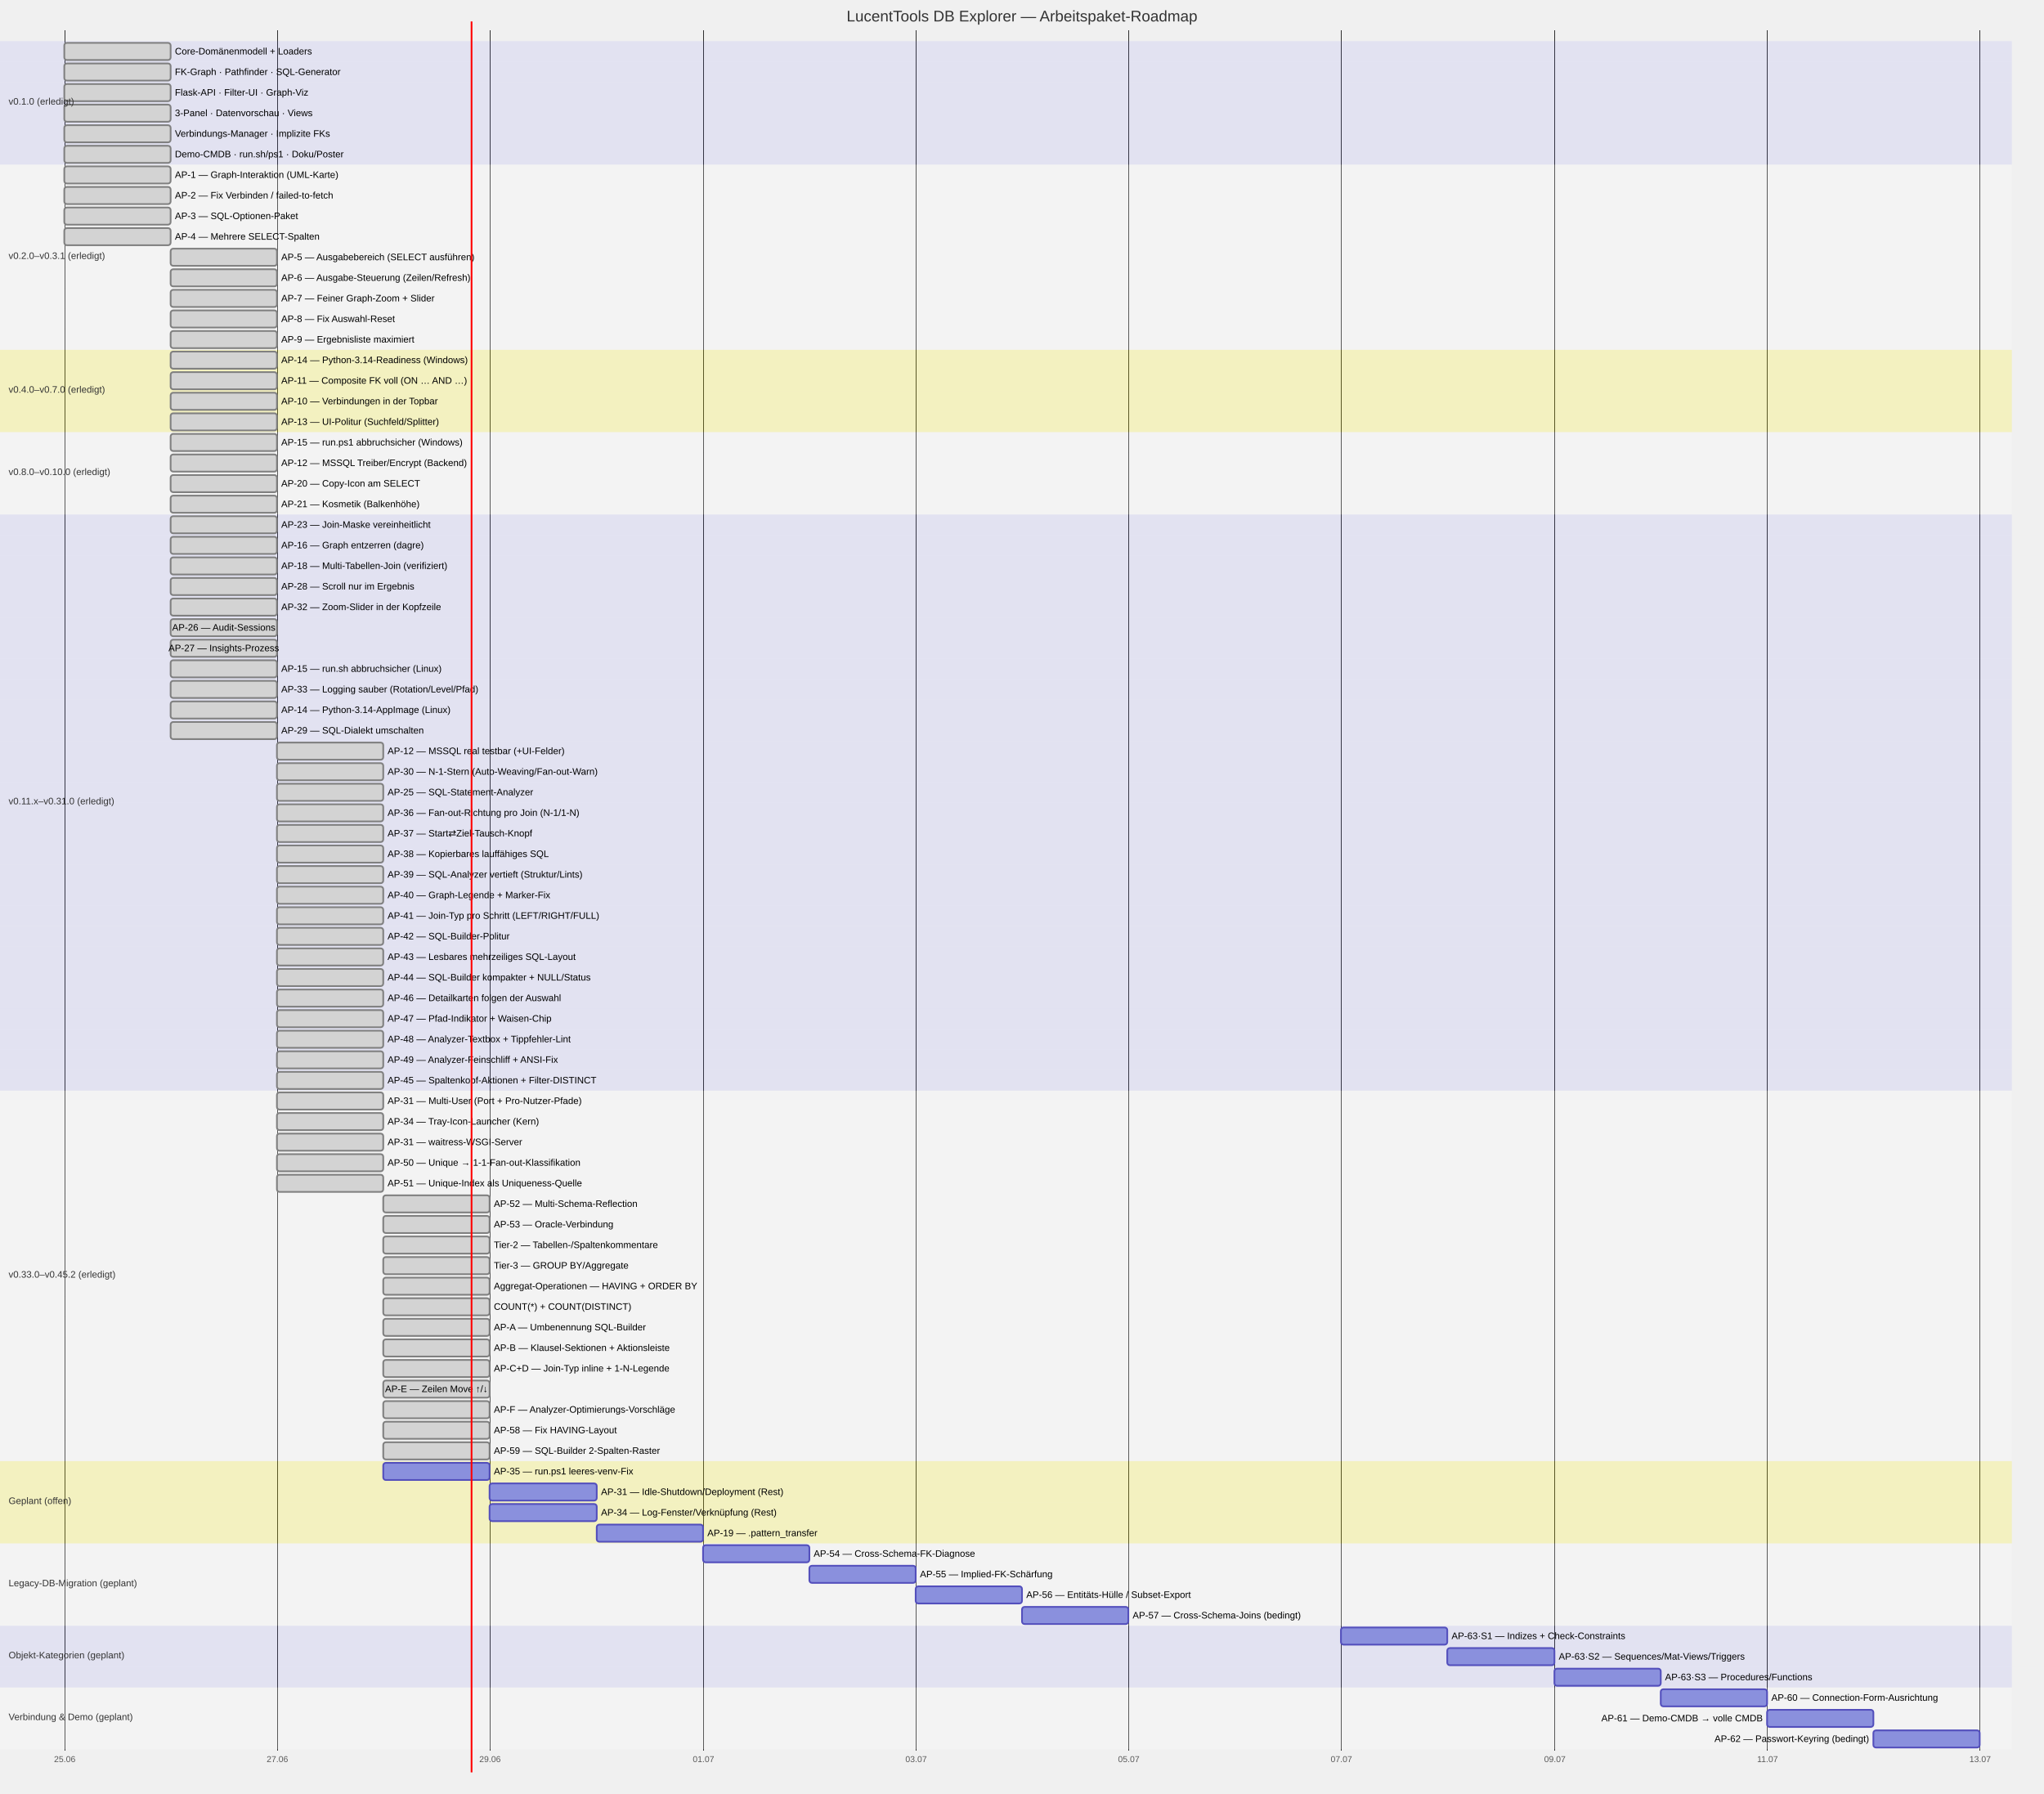
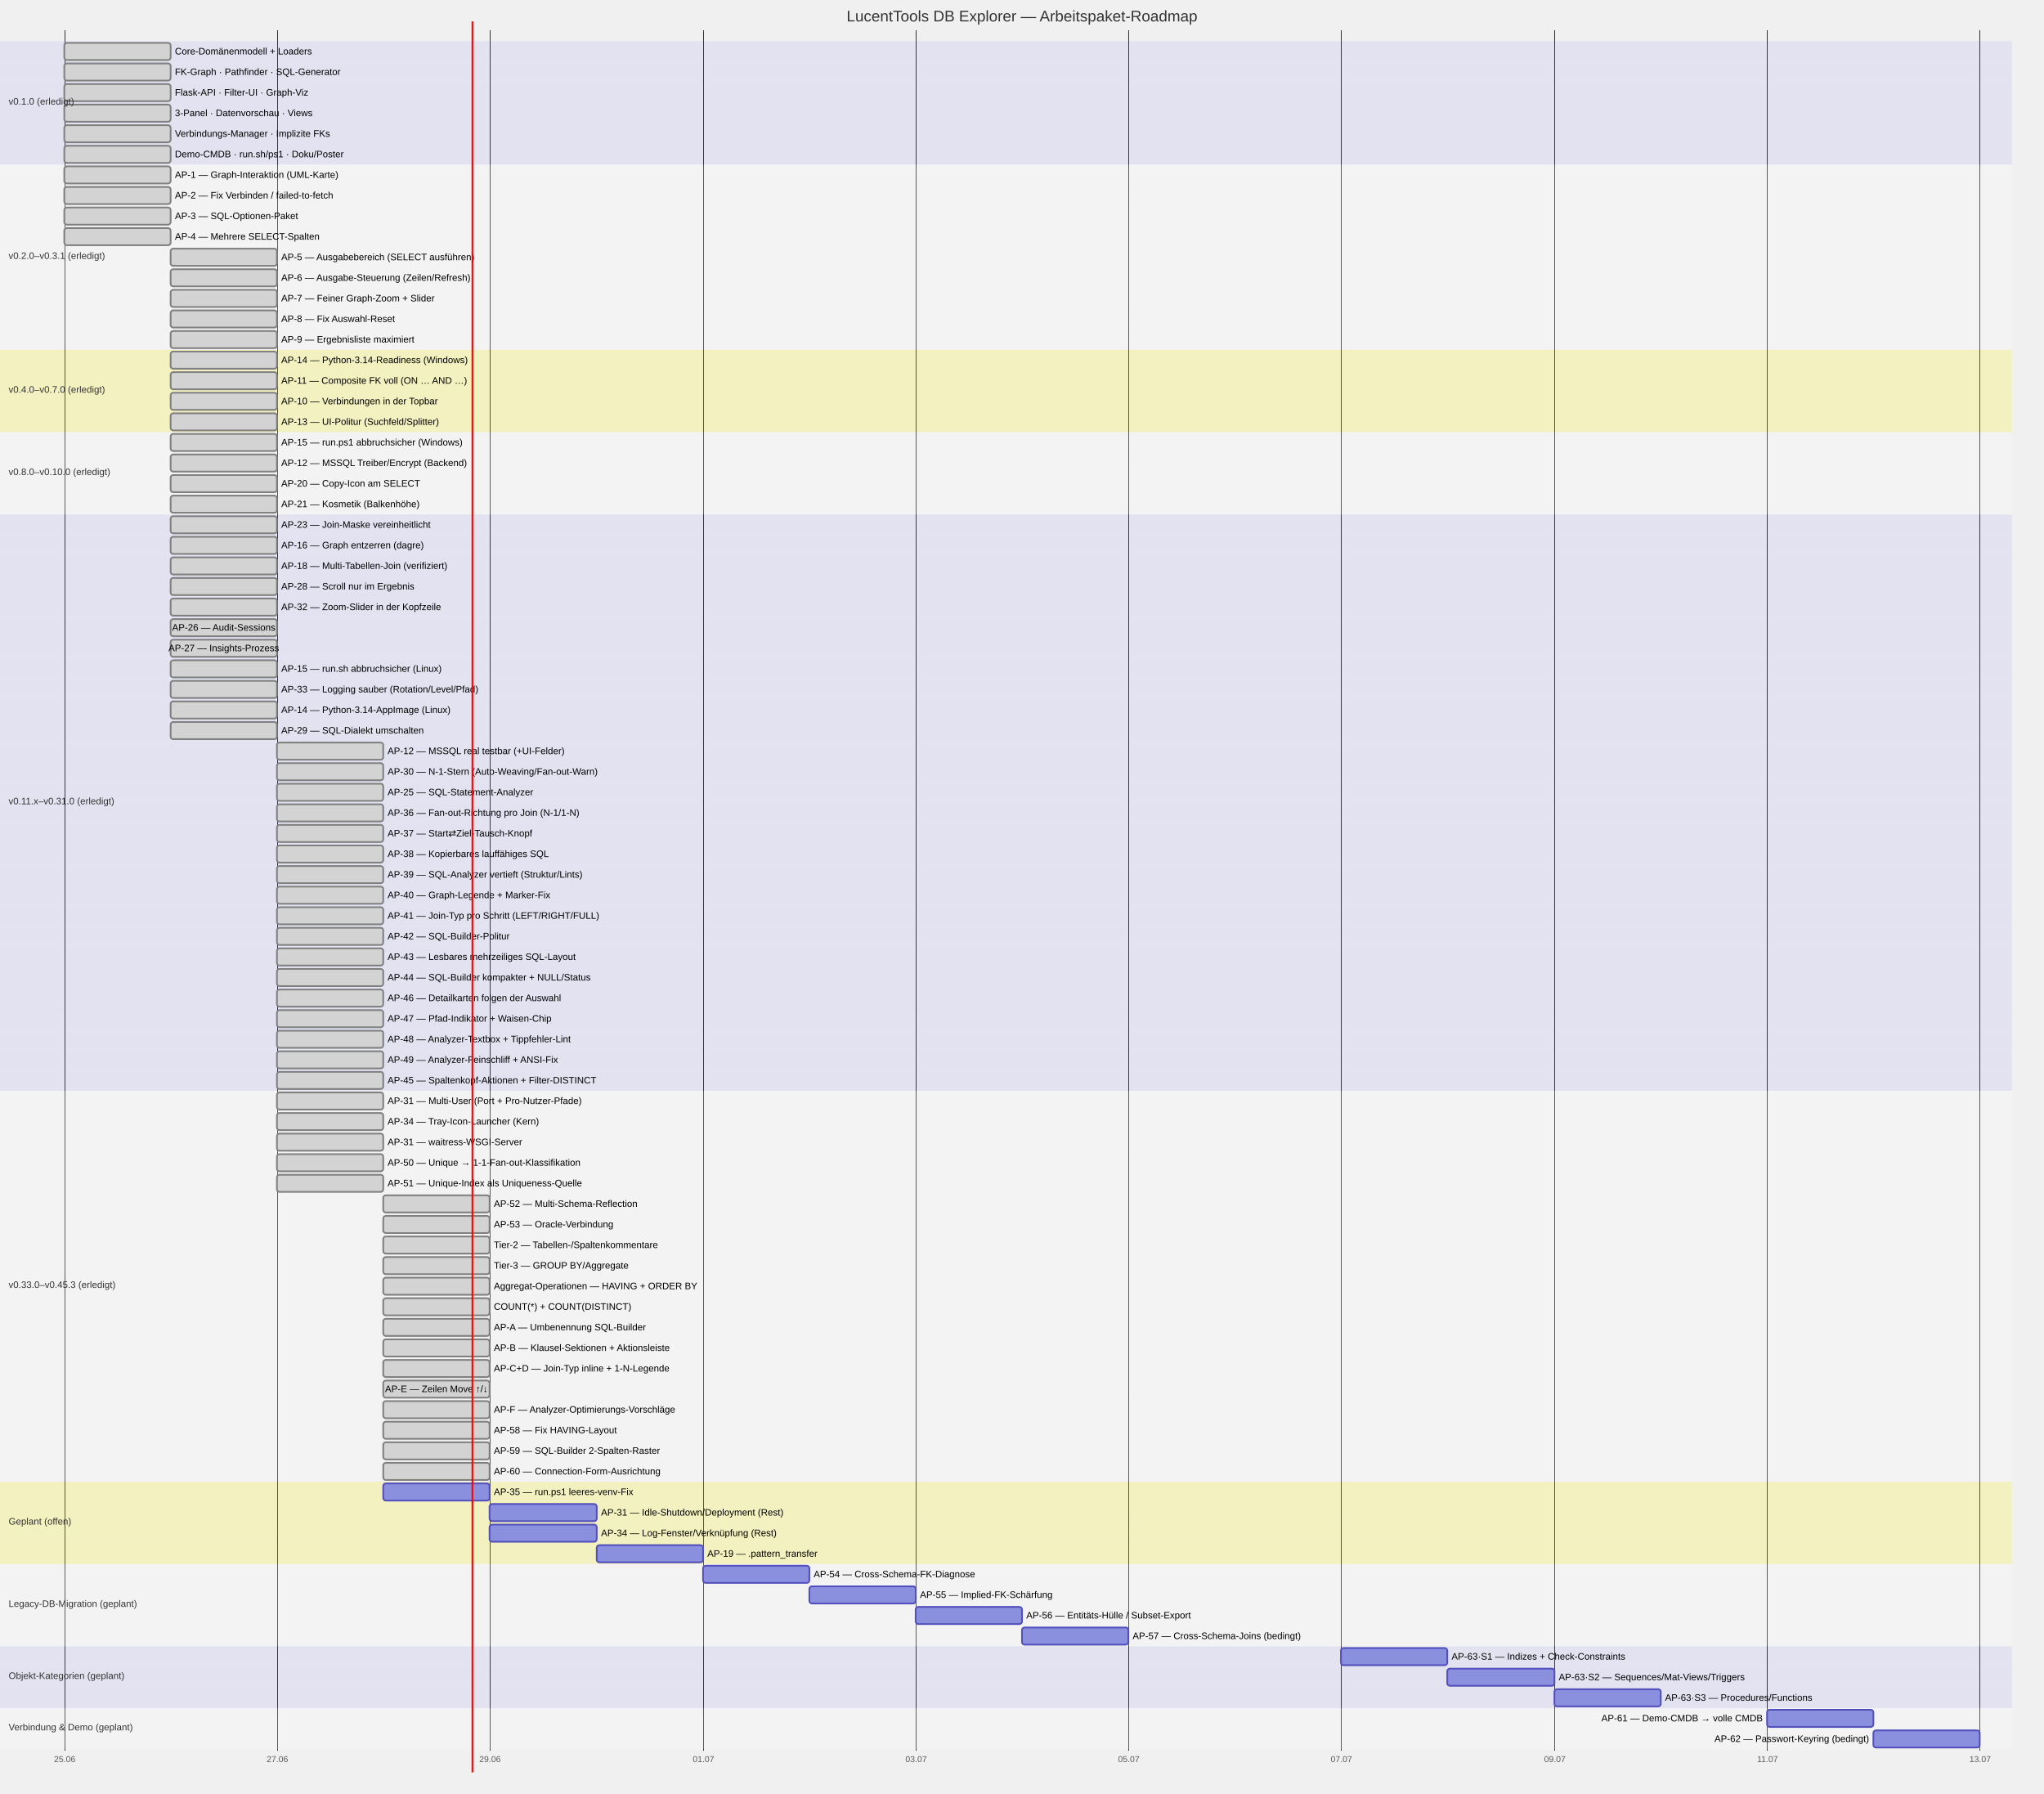
<svg xmlns="http://www.w3.org/2000/svg" id="my-svg" width="2384" viewBox="0 0 2384 2092" style="max-width: 2384px; background-color: transparent;" role="graphics-document document" aria-roledescription="gantt">
  <style>#my-svg{font-family:"trebuchet ms",verdana,arial,sans-serif;font-size:16px;fill:#333;}@keyframes edge-animation-frame{from{stroke-dashoffset:0;}}@keyframes dash{to{stroke-dashoffset:0;}}#my-svg .edge-animation-slow{stroke-dasharray:9,5!important;stroke-dashoffset:900;animation:dash 50s linear infinite;stroke-linecap:round;}#my-svg .edge-animation-fast{stroke-dasharray:9,5!important;stroke-dashoffset:900;animation:dash 20s linear infinite;stroke-linecap:round;}#my-svg .error-icon{fill:#552222;}#my-svg .error-text{fill:#552222;stroke:#552222;}#my-svg .edge-thickness-normal{stroke-width:1px;}#my-svg .edge-thickness-thick{stroke-width:3.5px;}#my-svg .edge-pattern-solid{stroke-dasharray:0;}#my-svg .edge-thickness-invisible{stroke-width:0;fill:none;}#my-svg .edge-pattern-dashed{stroke-dasharray:3;}#my-svg .edge-pattern-dotted{stroke-dasharray:2;}#my-svg .marker{fill:#333333;stroke:#333333;}#my-svg .marker.cross{stroke:#333333;}#my-svg svg{font-family:"trebuchet ms",verdana,arial,sans-serif;font-size:16px;}#my-svg p{margin:0;}#my-svg .mermaid-main-font{font-family:"trebuchet ms",verdana,arial,sans-serif;}#my-svg .exclude-range{fill:#eeeeee;}#my-svg .section{stroke:none;opacity:0.2;}#my-svg .section0{fill:rgba(102, 102, 255, 0.49);}#my-svg .section2{fill:#fff400;}#my-svg .section1,#my-svg .section3{fill:white;opacity:0.2;}#my-svg .sectionTitle0{fill:#333;}#my-svg .sectionTitle1{fill:#333;}#my-svg .sectionTitle2{fill:#333;}#my-svg .sectionTitle3{fill:#333;}#my-svg .sectionTitle{text-anchor:start;font-family:"trebuchet ms",verdana,arial,sans-serif;}#my-svg .grid .tick{stroke:lightgrey;opacity:0.8;shape-rendering:crispEdges;}#my-svg .grid .tick text{font-family:"trebuchet ms",verdana,arial,sans-serif;fill:#333;}#my-svg .grid path{stroke-width:0;}#my-svg .today{fill:none;stroke:red;stroke-width:2px;}#my-svg .task{stroke-width:2;}#my-svg .taskText{text-anchor:middle;font-family:"trebuchet ms",verdana,arial,sans-serif;}#my-svg .taskTextOutsideRight{fill:black;text-anchor:start;font-family:"trebuchet ms",verdana,arial,sans-serif;}#my-svg .taskTextOutsideLeft{fill:black;text-anchor:end;}#my-svg .task.clickable{cursor:pointer;}#my-svg .taskText.clickable{cursor:pointer;fill:#003163!important;font-weight:bold;}#my-svg .taskTextOutsideLeft.clickable{cursor:pointer;fill:#003163!important;font-weight:bold;}#my-svg .taskTextOutsideRight.clickable{cursor:pointer;fill:#003163!important;font-weight:bold;}#my-svg .taskText0,#my-svg .taskText1,#my-svg .taskText2,#my-svg .taskText3{fill:white;}#my-svg .task0,#my-svg .task1,#my-svg .task2,#my-svg .task3{fill:#8a90dd;stroke:#534fbc;}#my-svg .taskTextOutside0,#my-svg .taskTextOutside2{fill:black;}#my-svg .taskTextOutside1,#my-svg .taskTextOutside3{fill:black;}#my-svg .active0,#my-svg .active1,#my-svg .active2,#my-svg .active3{fill:#bfc7ff;stroke:#534fbc;}#my-svg .activeText0,#my-svg .activeText1,#my-svg .activeText2,#my-svg .activeText3{fill:black!important;}#my-svg .done0,#my-svg .done1,#my-svg .done2,#my-svg .done3{stroke:grey;fill:lightgrey;stroke-width:2;}#my-svg .doneText0,#my-svg .doneText1,#my-svg .doneText2,#my-svg .doneText3{fill:black!important;}#my-svg .doneText0.taskTextOutsideLeft,#my-svg .doneText0.taskTextOutsideRight,#my-svg .doneText1.taskTextOutsideLeft,#my-svg .doneText1.taskTextOutsideRight,#my-svg .doneText2.taskTextOutsideLeft,#my-svg .doneText2.taskTextOutsideRight,#my-svg .doneText3.taskTextOutsideLeft,#my-svg .doneText3.taskTextOutsideRight{fill:black!important;}#my-svg .crit0,#my-svg .crit1,#my-svg .crit2,#my-svg .crit3{stroke:#ff8888;fill:red;stroke-width:2;}#my-svg .activeCrit0,#my-svg .activeCrit1,#my-svg .activeCrit2,#my-svg .activeCrit3{stroke:#ff8888;fill:#bfc7ff;stroke-width:2;}#my-svg .doneCrit0,#my-svg .doneCrit1,#my-svg .doneCrit2,#my-svg .doneCrit3{stroke:#ff8888;fill:lightgrey;stroke-width:2;cursor:pointer;shape-rendering:crispEdges;}#my-svg .milestone{transform:rotate(45deg) scale(0.8,0.8);}#my-svg .milestoneText{font-style:italic;}#my-svg .doneCritText0,#my-svg .doneCritText1,#my-svg .doneCritText2,#my-svg .doneCritText3{fill:black!important;}#my-svg .doneCritText0.taskTextOutsideLeft,#my-svg .doneCritText0.taskTextOutsideRight,#my-svg .doneCritText1.taskTextOutsideLeft,#my-svg .doneCritText1.taskTextOutsideRight,#my-svg .doneCritText2.taskTextOutsideLeft,#my-svg .doneCritText2.taskTextOutsideRight,#my-svg .doneCritText3.taskTextOutsideLeft,#my-svg .doneCritText3.taskTextOutsideRight{fill:black!important;}#my-svg .vert{stroke:navy;}#my-svg .vertText{font-size:15px;text-anchor:middle;fill:navy!important;}#my-svg .activeCritText0,#my-svg .activeCritText1,#my-svg .activeCritText2,#my-svg .activeCritText3{fill:black!important;}#my-svg .titleText{text-anchor:middle;font-size:18px;fill:#333;font-family:"trebuchet ms",verdana,arial,sans-serif;}#my-svg .node .neo-node{stroke:#9370DB;}#my-svg [data-look="neo"].node rect,#my-svg [data-look="neo"].cluster rect,#my-svg [data-look="neo"].node polygon{stroke:#9370DB;filter:drop-shadow(1px 2px 2px rgba(185, 185, 185, 1));}#my-svg [data-look="neo"].node path{stroke:#9370DB;stroke-width:1px;}#my-svg [data-look="neo"].node .outer-path{filter:drop-shadow(1px 2px 2px rgba(185, 185, 185, 1));}#my-svg [data-look="neo"].node .neo-line path{stroke:#9370DB;filter:none;}#my-svg [data-look="neo"].node circle{stroke:#9370DB;filter:drop-shadow(1px 2px 2px rgba(185, 185, 185, 1));}#my-svg [data-look="neo"].node circle .state-start{fill:#000000;}#my-svg [data-look="neo"].icon-shape .icon{fill:#9370DB;filter:drop-shadow(1px 2px 2px rgba(185, 185, 185, 1));}#my-svg [data-look="neo"].icon-shape .icon-neo path{stroke:#9370DB;filter:drop-shadow(1px 2px 2px rgba(185, 185, 185, 1));}#my-svg :root{--mermaid-font-family:"trebuchet ms",verdana,arial,sans-serif;}</style>
  <g />
  <g class="grid" transform="translate(75, 2042)" fill="none" font-size="10" font-family="sans-serif" text-anchor="middle">
    <path class="domain" stroke="currentColor" d="M0.5,-2007V0.5H2234.5V-2007" />
    <g class="tick" opacity="1" transform="translate(0.5,0)">
      <line stroke="currentColor" y2="-2007" />
      <text fill="#000" y="3" dy="1em" stroke="none" font-size="10" style="text-anchor: middle;"> 25.06</text>
    </g>
    <g class="tick" opacity="1" transform="translate(248.5,0)">
      <line stroke="currentColor" y2="-2007" />
      <text fill="#000" y="3" dy="1em" stroke="none" font-size="10" style="text-anchor: middle;"> 27.06</text>
    </g>
    <g class="tick" opacity="1" transform="translate(496.5,0)">
      <line stroke="currentColor" y2="-2007" />
      <text fill="#000" y="3" dy="1em" stroke="none" font-size="10" style="text-anchor: middle;"> 29.06</text>
    </g>
    <g class="tick" opacity="1" transform="translate(745.5,0)">
      <line stroke="currentColor" y2="-2007" />
      <text fill="#000" y="3" dy="1em" stroke="none" font-size="10" style="text-anchor: middle;"> 01.07</text>
    </g>
    <g class="tick" opacity="1" transform="translate(993.5,0)">
      <line stroke="currentColor" y2="-2007" />
      <text fill="#000" y="3" dy="1em" stroke="none" font-size="10" style="text-anchor: middle;"> 03.07</text>
    </g>
    <g class="tick" opacity="1" transform="translate(1241.5,0)">
      <line stroke="currentColor" y2="-2007" />
      <text fill="#000" y="3" dy="1em" stroke="none" font-size="10" style="text-anchor: middle;"> 05.07</text>
    </g>
    <g class="tick" opacity="1" transform="translate(1489.5,0)">
      <line stroke="currentColor" y2="-2007" />
      <text fill="#000" y="3" dy="1em" stroke="none" font-size="10" style="text-anchor: middle;"> 07.07</text>
    </g>
    <g class="tick" opacity="1" transform="translate(1738.5,0)">
      <line stroke="currentColor" y2="-2007" />
      <text fill="#000" y="3" dy="1em" stroke="none" font-size="10" style="text-anchor: middle;"> 09.07</text>
    </g>
    <g class="tick" opacity="1" transform="translate(1986.5,0)">
      <line stroke="currentColor" y2="-2007" />
      <text fill="#000" y="3" dy="1em" stroke="none" font-size="10" style="text-anchor: middle;"> 11.07</text>
    </g>
    <g class="tick" opacity="1" transform="translate(2234.5,0)">
      <line stroke="currentColor" y2="-2007" />
      <text fill="#000" y="3" dy="1em" stroke="none" font-size="10" style="text-anchor: middle;"> 13.07</text>
    </g>
  </g>
  <g>
    <rect x="0" y="48" width="2346.5" height="24" class="section section0" />
    <rect x="0" y="72" width="2346.5" height="24" class="section section0" />
    <rect x="0" y="96" width="2346.5" height="24" class="section section0" />
    <rect x="0" y="120" width="2346.5" height="24" class="section section0" />
    <rect x="0" y="144" width="2346.5" height="24" class="section section0" />
    <rect x="0" y="168" width="2346.5" height="24" class="section section0" />
    <rect x="0" y="192" width="2346.5" height="24" class="section section1" />
    <rect x="0" y="216" width="2346.5" height="24" class="section section1" />
    <rect x="0" y="240" width="2346.5" height="24" class="section section1" />
    <rect x="0" y="264" width="2346.5" height="24" class="section section1" />
    <rect x="0" y="288" width="2346.5" height="24" class="section section1" />
    <rect x="0" y="312" width="2346.5" height="24" class="section section1" />
    <rect x="0" y="336" width="2346.5" height="24" class="section section1" />
    <rect x="0" y="360" width="2346.5" height="24" class="section section1" />
    <rect x="0" y="384" width="2346.5" height="24" class="section section1" />
    <rect x="0" y="408" width="2346.5" height="24" class="section section2" />
    <rect x="0" y="432" width="2346.5" height="24" class="section section2" />
    <rect x="0" y="456" width="2346.5" height="24" class="section section2" />
    <rect x="0" y="480" width="2346.5" height="24" class="section section2" />
    <rect x="0" y="504" width="2346.5" height="24" class="section section3" />
    <rect x="0" y="528" width="2346.5" height="24" class="section section3" />
    <rect x="0" y="552" width="2346.5" height="24" class="section section3" />
    <rect x="0" y="576" width="2346.5" height="24" class="section section3" />
    <rect x="0" y="600" width="2346.5" height="24" class="section section0" />
    <rect x="0" y="624" width="2346.5" height="24" class="section section0" />
    <rect x="0" y="648" width="2346.5" height="24" class="section section0" />
    <rect x="0" y="672" width="2346.5" height="24" class="section section0" />
    <rect x="0" y="696" width="2346.5" height="24" class="section section0" />
    <rect x="0" y="720" width="2346.5" height="24" class="section section0" />
    <rect x="0" y="744" width="2346.5" height="24" class="section section0" />
    <rect x="0" y="768" width="2346.5" height="24" class="section section0" />
    <rect x="0" y="792" width="2346.5" height="24" class="section section0" />
    <rect x="0" y="816" width="2346.5" height="24" class="section section0" />
    <rect x="0" y="840" width="2346.5" height="24" class="section section0" />
    <rect x="0" y="864" width="2346.5" height="24" class="section section0" />
    <rect x="0" y="888" width="2346.5" height="24" class="section section0" />
    <rect x="0" y="912" width="2346.5" height="24" class="section section0" />
    <rect x="0" y="936" width="2346.5" height="24" class="section section0" />
    <rect x="0" y="960" width="2346.5" height="24" class="section section0" />
    <rect x="0" y="984" width="2346.5" height="24" class="section section0" />
    <rect x="0" y="1008" width="2346.5" height="24" class="section section0" />
    <rect x="0" y="1032" width="2346.5" height="24" class="section section0" />
    <rect x="0" y="1056" width="2346.5" height="24" class="section section0" />
    <rect x="0" y="1080" width="2346.5" height="24" class="section section0" />
    <rect x="0" y="1104" width="2346.5" height="24" class="section section0" />
    <rect x="0" y="1128" width="2346.5" height="24" class="section section0" />
    <rect x="0" y="1152" width="2346.5" height="24" class="section section0" />
    <rect x="0" y="1176" width="2346.5" height="24" class="section section0" />
    <rect x="0" y="1200" width="2346.5" height="24" class="section section0" />
    <rect x="0" y="1224" width="2346.5" height="24" class="section section0" />
    <rect x="0" y="1248" width="2346.5" height="24" class="section section0" />
    <rect x="0" y="1272" width="2346.5" height="24" class="section section1" />
    <rect x="0" y="1296" width="2346.5" height="24" class="section section1" />
    <rect x="0" y="1320" width="2346.5" height="24" class="section section1" />
    <rect x="0" y="1344" width="2346.5" height="24" class="section section1" />
    <rect x="0" y="1368" width="2346.5" height="24" class="section section1" />
    <rect x="0" y="1392" width="2346.5" height="24" class="section section1" />
    <rect x="0" y="1416" width="2346.5" height="24" class="section section1" />
    <rect x="0" y="1440" width="2346.5" height="24" class="section section1" />
    <rect x="0" y="1464" width="2346.5" height="24" class="section section1" />
    <rect x="0" y="1488" width="2346.5" height="24" class="section section1" />
    <rect x="0" y="1512" width="2346.5" height="24" class="section section1" />
    <rect x="0" y="1536" width="2346.5" height="24" class="section section1" />
    <rect x="0" y="1560" width="2346.5" height="24" class="section section1" />
    <rect x="0" y="1584" width="2346.5" height="24" class="section section1" />
    <rect x="0" y="1608" width="2346.5" height="24" class="section section1" />
    <rect x="0" y="1632" width="2346.5" height="24" class="section section1" />
    <rect x="0" y="1656" width="2346.5" height="24" class="section section1" />
    <rect x="0" y="1680" width="2346.5" height="24" class="section section1" />
-     <rect x="0" y="1704" width="2346.5" height="24" class="section section2" />
+     <rect x="0" y="1704" width="2346.5" height="24" class="section section1" />
    <rect x="0" y="1728" width="2346.5" height="24" class="section section2" />
    <rect x="0" y="1752" width="2346.5" height="24" class="section section2" />
    <rect x="0" y="1776" width="2346.5" height="24" class="section section2" />
-     <rect x="0" y="1800" width="2346.5" height="24" class="section section3" />
+     <rect x="0" y="1800" width="2346.5" height="24" class="section section2" />
    <rect x="0" y="1824" width="2346.5" height="24" class="section section3" />
    <rect x="0" y="1848" width="2346.5" height="24" class="section section3" />
    <rect x="0" y="1872" width="2346.5" height="24" class="section section3" />
-     <rect x="0" y="1896" width="2346.5" height="24" class="section section0" />
+     <rect x="0" y="1896" width="2346.5" height="24" class="section section3" />
    <rect x="0" y="1920" width="2346.5" height="24" class="section section0" />
    <rect x="0" y="1944" width="2346.5" height="24" class="section section0" />
-     <rect x="0" y="1968" width="2346.5" height="24" class="section section1" />
+     <rect x="0" y="1968" width="2346.5" height="24" class="section section0" />
    <rect x="0" y="1992" width="2346.5" height="24" class="section section1" />
    <rect x="0" y="2016" width="2346.5" height="24" class="section section1" />
  </g>
  <g>
    <rect id="my-svg-d1" rx="3" ry="3" x="75" y="50" width="124" height="20" transform-origin="137px 60px" class="task done0" />
    <rect id="my-svg-d2" rx="3" ry="3" x="75" y="74" width="124" height="20" transform-origin="137px 84px" class="task done0" />
    <rect id="my-svg-d3" rx="3" ry="3" x="75" y="98" width="124" height="20" transform-origin="137px 108px" class="task done0" />
    <rect id="my-svg-d4" rx="3" ry="3" x="75" y="122" width="124" height="20" transform-origin="137px 132px" class="task done0" />
    <rect id="my-svg-d5" rx="3" ry="3" x="75" y="146" width="124" height="20" transform-origin="137px 156px" class="task done0" />
    <rect id="my-svg-d6" rx="3" ry="3" x="75" y="170" width="124" height="20" transform-origin="137px 180px" class="task done0" />
    <rect id="my-svg-a1" rx="3" ry="3" x="75" y="194" width="124" height="20" transform-origin="137px 204px" class="task done1" />
    <rect id="my-svg-a2" rx="3" ry="3" x="75" y="218" width="124" height="20" transform-origin="137px 228px" class="task done1" />
    <rect id="my-svg-a3" rx="3" ry="3" x="75" y="242" width="124" height="20" transform-origin="137px 252px" class="task done1" />
    <rect id="my-svg-a4" rx="3" ry="3" x="75" y="266" width="124" height="20" transform-origin="137px 276px" class="task done1" />
    <rect id="my-svg-a5" rx="3" ry="3" x="199" y="290" width="124" height="20" transform-origin="261px 300px" class="task done1" />
    <rect id="my-svg-a6" rx="3" ry="3" x="199" y="314" width="124" height="20" transform-origin="261px 324px" class="task done1" />
    <rect id="my-svg-a7" rx="3" ry="3" x="199" y="338" width="124" height="20" transform-origin="261px 348px" class="task done1" />
    <rect id="my-svg-a8" rx="3" ry="3" x="199" y="362" width="124" height="20" transform-origin="261px 372px" class="task done1" />
    <rect id="my-svg-a9" rx="3" ry="3" x="199" y="386" width="124" height="20" transform-origin="261px 396px" class="task done1" />
    <rect id="my-svg-b1" rx="3" ry="3" x="199" y="410" width="124" height="20" transform-origin="261px 420px" class="task done2" />
    <rect id="my-svg-b2" rx="3" ry="3" x="199" y="434" width="124" height="20" transform-origin="261px 444px" class="task done2" />
    <rect id="my-svg-b3" rx="3" ry="3" x="199" y="458" width="124" height="20" transform-origin="261px 468px" class="task done2" />
    <rect id="my-svg-b4" rx="3" ry="3" x="199" y="482" width="124" height="20" transform-origin="261px 492px" class="task done2" />
    <rect id="my-svg-c1" rx="3" ry="3" x="199" y="506" width="124" height="20" transform-origin="261px 516px" class="task done3" />
    <rect id="my-svg-c2" rx="3" ry="3" x="199" y="530" width="124" height="20" transform-origin="261px 540px" class="task done3" />
    <rect id="my-svg-c3" rx="3" ry="3" x="199" y="554" width="124" height="20" transform-origin="261px 564px" class="task done3" />
    <rect id="my-svg-c4" rx="3" ry="3" x="199" y="578" width="124" height="20" transform-origin="261px 588px" class="task done3" />
    <rect id="my-svg-e1" rx="3" ry="3" x="199" y="602" width="124" height="20" transform-origin="261px 612px" class="task done0" />
    <rect id="my-svg-e2" rx="3" ry="3" x="199" y="626" width="124" height="20" transform-origin="261px 636px" class="task done0" />
    <rect id="my-svg-e3" rx="3" ry="3" x="199" y="650" width="124" height="20" transform-origin="261px 660px" class="task done0" />
    <rect id="my-svg-e4" rx="3" ry="3" x="199" y="674" width="124" height="20" transform-origin="261px 684px" class="task done0" />
    <rect id="my-svg-e5" rx="3" ry="3" x="199" y="698" width="124" height="20" transform-origin="261px 708px" class="task done0" />
    <rect id="my-svg-e6" rx="3" ry="3" x="199" y="722" width="124" height="20" transform-origin="261px 732px" class="task done0" />
    <rect id="my-svg-e7" rx="3" ry="3" x="199" y="746" width="124" height="20" transform-origin="261px 756px" class="task done0" />
    <rect id="my-svg-e8" rx="3" ry="3" x="199" y="770" width="124" height="20" transform-origin="261px 780px" class="task done0" />
    <rect id="my-svg-e9" rx="3" ry="3" x="199" y="794" width="124" height="20" transform-origin="261px 804px" class="task done0" />
    <rect id="my-svg-e10" rx="3" ry="3" x="199" y="818" width="124" height="20" transform-origin="261px 828px" class="task done0" />
    <rect id="my-svg-e11" rx="3" ry="3" x="199" y="842" width="124" height="20" transform-origin="261px 852px" class="task done0" />
    <rect id="my-svg-e12" rx="3" ry="3" x="323" y="866" width="124" height="20" transform-origin="385px 876px" class="task done0" />
    <rect id="my-svg-e13" rx="3" ry="3" x="323" y="890" width="124" height="20" transform-origin="385px 900px" class="task done0" />
    <rect id="my-svg-e14" rx="3" ry="3" x="323" y="914" width="124" height="20" transform-origin="385px 924px" class="task done0" />
    <rect id="my-svg-e15" rx="3" ry="3" x="323" y="938" width="124" height="20" transform-origin="385px 948px" class="task done0" />
    <rect id="my-svg-e16" rx="3" ry="3" x="323" y="962" width="124" height="20" transform-origin="385px 972px" class="task done0" />
    <rect id="my-svg-e17" rx="3" ry="3" x="323" y="986" width="124" height="20" transform-origin="385px 996px" class="task done0" />
    <rect id="my-svg-e18" rx="3" ry="3" x="323" y="1010" width="124" height="20" transform-origin="385px 1020px" class="task done0" />
    <rect id="my-svg-e19" rx="3" ry="3" x="323" y="1034" width="124" height="20" transform-origin="385px 1044px" class="task done0" />
    <rect id="my-svg-e20" rx="3" ry="3" x="323" y="1058" width="124" height="20" transform-origin="385px 1068px" class="task done0" />
    <rect id="my-svg-e21" rx="3" ry="3" x="323" y="1082" width="124" height="20" transform-origin="385px 1092px" class="task done0" />
    <rect id="my-svg-e22" rx="3" ry="3" x="323" y="1106" width="124" height="20" transform-origin="385px 1116px" class="task done0" />
    <rect id="my-svg-e23" rx="3" ry="3" x="323" y="1130" width="124" height="20" transform-origin="385px 1140px" class="task done0" />
    <rect id="my-svg-e24" rx="3" ry="3" x="323" y="1154" width="124" height="20" transform-origin="385px 1164px" class="task done0" />
    <rect id="my-svg-e25" rx="3" ry="3" x="323" y="1178" width="124" height="20" transform-origin="385px 1188px" class="task done0" />
    <rect id="my-svg-e26" rx="3" ry="3" x="323" y="1202" width="124" height="20" transform-origin="385px 1212px" class="task done0" />
    <rect id="my-svg-e27" rx="3" ry="3" x="323" y="1226" width="124" height="20" transform-origin="385px 1236px" class="task done0" />
    <rect id="my-svg-e28" rx="3" ry="3" x="323" y="1250" width="124" height="20" transform-origin="385px 1260px" class="task done0" />
    <rect id="my-svg-f1" rx="3" ry="3" x="323" y="1274" width="124" height="20" transform-origin="385px 1284px" class="task done1" />
    <rect id="my-svg-f2" rx="3" ry="3" x="323" y="1298" width="124" height="20" transform-origin="385px 1308px" class="task done1" />
    <rect id="my-svg-f3" rx="3" ry="3" x="323" y="1322" width="124" height="20" transform-origin="385px 1332px" class="task done1" />
    <rect id="my-svg-f4" rx="3" ry="3" x="323" y="1346" width="124" height="20" transform-origin="385px 1356px" class="task done1" />
    <rect id="my-svg-f5" rx="3" ry="3" x="323" y="1370" width="124" height="20" transform-origin="385px 1380px" class="task done1" />
    <rect id="my-svg-f6" rx="3" ry="3" x="447" y="1394" width="124" height="20" transform-origin="509px 1404px" class="task done1" />
    <rect id="my-svg-f7" rx="3" ry="3" x="447" y="1418" width="124" height="20" transform-origin="509px 1428px" class="task done1" />
    <rect id="my-svg-f8" rx="3" ry="3" x="447" y="1442" width="124" height="20" transform-origin="509px 1452px" class="task done1" />
    <rect id="my-svg-f9" rx="3" ry="3" x="447" y="1466" width="124" height="20" transform-origin="509px 1476px" class="task done1" />
    <rect id="my-svg-f10" rx="3" ry="3" x="447" y="1490" width="124" height="20" transform-origin="509px 1500px" class="task done1" />
    <rect id="my-svg-f11" rx="3" ry="3" x="447" y="1514" width="124" height="20" transform-origin="509px 1524px" class="task done1" />
    <rect id="my-svg-f12" rx="3" ry="3" x="447" y="1538" width="124" height="20" transform-origin="509px 1548px" class="task done1" />
    <rect id="my-svg-f13" rx="3" ry="3" x="447" y="1562" width="124" height="20" transform-origin="509px 1572px" class="task done1" />
    <rect id="my-svg-f14" rx="3" ry="3" x="447" y="1586" width="124" height="20" transform-origin="509px 1596px" class="task done1" />
    <rect id="my-svg-f15" rx="3" ry="3" x="447" y="1610" width="124" height="20" transform-origin="509px 1620px" class="task done1" />
    <rect id="my-svg-f16" rx="3" ry="3" x="447" y="1634" width="124" height="20" transform-origin="509px 1644px" class="task done1" />
    <rect id="my-svg-f17" rx="3" ry="3" x="447" y="1658" width="124" height="20" transform-origin="509px 1668px" class="task done1" />
    <rect id="my-svg-f18" rx="3" ry="3" x="447" y="1682" width="124" height="20" transform-origin="509px 1692px" class="task done1" />
-     <rect id="my-svg-p3" rx="3" ry="3" x="447" y="1706" width="124" height="20" transform-origin="509px 1716px" class="task task2" />
-     <rect id="my-svg-p5" rx="3" ry="3" x="571" y="1730" width="125" height="20" transform-origin="633.5px 1740px" class="task task2" />
-     <rect id="my-svg-p6" rx="3" ry="3" x="571" y="1754" width="125" height="20" transform-origin="633.5px 1764px" class="task task2" />
-     <rect id="my-svg-p11" rx="3" ry="3" x="696" y="1778" width="124" height="20" transform-origin="758px 1788px" class="task task2" />
-     <rect id="my-svg-p20" rx="3" ry="3" x="820" y="1802" width="124" height="20" transform-origin="882px 1812px" class="task task3" />
-     <rect id="my-svg-p21" rx="3" ry="3" x="944" y="1826" width="124" height="20" transform-origin="1006px 1836px" class="task task3" />
-     <rect id="my-svg-p22" rx="3" ry="3" x="1068" y="1850" width="124" height="20" transform-origin="1130px 1860px" class="task task3" />
-     <rect id="my-svg-p23" rx="3" ry="3" x="1192" y="1874" width="124" height="20" transform-origin="1254px 1884px" class="task task3" />
-     <rect id="my-svg-p30" rx="3" ry="3" x="1564" y="1898" width="124" height="20" transform-origin="1626px 1908px" class="task task0" />
-     <rect id="my-svg-p31" rx="3" ry="3" x="1688" y="1922" width="125" height="20" transform-origin="1750.5px 1932px" class="task task0" />
-     <rect id="my-svg-p32" rx="3" ry="3" x="1813" y="1946" width="124" height="20" transform-origin="1875px 1956px" class="task task0" />
-     <rect id="my-svg-p40" rx="3" ry="3" x="1937" y="1970" width="124" height="20" transform-origin="1999px 1980px" class="task task1" />
+     <rect id="my-svg-f19" rx="3" ry="3" x="447" y="1706" width="124" height="20" transform-origin="509px 1716px" class="task done1" />
+     <rect id="my-svg-p3" rx="3" ry="3" x="447" y="1730" width="124" height="20" transform-origin="509px 1740px" class="task task2" />
+     <rect id="my-svg-p5" rx="3" ry="3" x="571" y="1754" width="125" height="20" transform-origin="633.5px 1764px" class="task task2" />
+     <rect id="my-svg-p6" rx="3" ry="3" x="571" y="1778" width="125" height="20" transform-origin="633.5px 1788px" class="task task2" />
+     <rect id="my-svg-p11" rx="3" ry="3" x="696" y="1802" width="124" height="20" transform-origin="758px 1812px" class="task task2" />
+     <rect id="my-svg-p20" rx="3" ry="3" x="820" y="1826" width="124" height="20" transform-origin="882px 1836px" class="task task3" />
+     <rect id="my-svg-p21" rx="3" ry="3" x="944" y="1850" width="124" height="20" transform-origin="1006px 1860px" class="task task3" />
+     <rect id="my-svg-p22" rx="3" ry="3" x="1068" y="1874" width="124" height="20" transform-origin="1130px 1884px" class="task task3" />
+     <rect id="my-svg-p23" rx="3" ry="3" x="1192" y="1898" width="124" height="20" transform-origin="1254px 1908px" class="task task3" />
+     <rect id="my-svg-p30" rx="3" ry="3" x="1564" y="1922" width="124" height="20" transform-origin="1626px 1932px" class="task task0" />
+     <rect id="my-svg-p31" rx="3" ry="3" x="1688" y="1946" width="125" height="20" transform-origin="1750.5px 1956px" class="task task0" />
+     <rect id="my-svg-p32" rx="3" ry="3" x="1813" y="1970" width="124" height="20" transform-origin="1875px 1980px" class="task task0" />
    <rect id="my-svg-p41" rx="3" ry="3" x="2061" y="1994" width="124" height="20" transform-origin="2123px 2004px" class="task task1" />
    <rect id="my-svg-p42" rx="3" ry="3" x="2185" y="2018" width="124" height="20" transform-origin="2247px 2028px" class="task task1" />
    <text id="my-svg-d1-text" font-size="11" x="204" y="63.5" class="taskTextOutsideRight taskTextOutside0  doneText0 width-157.0771484375">Core-Domänenmodell + Loaders          </text>
    <text id="my-svg-d2-text" font-size="11" x="204" y="87.5" class="taskTextOutsideRight taskTextOutside0  doneText0 width-191.59716796875">FK-Graph · Pathfinder · SQL-Generator </text>
    <text id="my-svg-d3-text" font-size="11" x="204" y="111.5" class="taskTextOutsideRight taskTextOutside0  doneText0 width-155.171875">Flask-API · Filter-UI · Graph-Viz     </text>
    <text id="my-svg-d4-text" font-size="11" x="204" y="135.5" class="taskTextOutsideRight taskTextOutside0  doneText0 width-158.5380859375">3-Panel · Datenvorschau · Views       </text>
    <text id="my-svg-d5-text" font-size="11" x="204" y="159.5" class="taskTextOutsideRight taskTextOutside0  doneText0 width-179.1416015625">Verbindungs-Manager · Implizite FKs   </text>
    <text id="my-svg-d6-text" font-size="11" x="204" y="183.5" class="taskTextOutsideRight taskTextOutside0  doneText0 width-194.73388671875">Demo-CMDB · run.sh/ps1 · Doku/Poster  </text>
    <text id="my-svg-a1-text" font-size="11" x="204" y="207.5" class="taskTextOutsideRight taskTextOutside1  doneText1 width-187.953125">AP-1 — Graph-Interaktion (UML-Karte)        </text>
    <text id="my-svg-a2-text" font-size="11" x="204" y="231.5" class="taskTextOutsideRight taskTextOutside1  doneText1 width-189.296875">AP-2 — Fix Verbinden / failed-to-fetch      </text>
    <text id="my-svg-a3-text" font-size="11" x="204" y="255.5" class="taskTextOutsideRight taskTextOutside1  doneText1 width-136.41455078125">AP-3 — SQL-Optionen-Paket                   </text>
    <text id="my-svg-a4-text" font-size="11" x="204" y="279.5" class="taskTextOutsideRight taskTextOutside1  doneText1 width-156.21875">AP-4 — Mehrere SELECT-Spalten               </text>
    <text id="my-svg-a5-text" font-size="11" x="328" y="303.5" class="taskTextOutsideRight taskTextOutside1  doneText1 width-212.640625">AP-5 — Ausgabebereich (SELECT ausführen)    </text>
    <text id="my-svg-a6-text" font-size="11" x="328" y="327.5" class="taskTextOutsideRight taskTextOutside1  doneText1 width-214.796875">AP-6 — Ausgabe-Steuerung (Zeilen/Refresh)   </text>
    <text id="my-svg-a7-text" font-size="11" x="328" y="351.5" class="taskTextOutsideRight taskTextOutside1  doneText1 width-173.501953125">AP-7 — Feiner Graph-Zoom + Slider           </text>
    <text id="my-svg-a8-text" font-size="11" x="328" y="375.5" class="taskTextOutsideRight taskTextOutside1  doneText1 width-125.8818359375">AP-8 — Fix Auswahl-Reset                    </text>
    <text id="my-svg-a9-text" font-size="11" x="328" y="399.5" class="taskTextOutsideRight taskTextOutside1  doneText1 width-154.16064453125">AP-9 — Ergebnisliste maximiert              </text>
    <text id="my-svg-b1-text" font-size="11" x="328" y="423.5" class="taskTextOutsideRight taskTextOutside2  doneText2 width-208.53125">AP-14 — Python-3.14-Readiness (Windows)     </text>
    <text id="my-svg-b2-text" font-size="11" x="328" y="447.5" class="taskTextOutsideRight taskTextOutside2  doneText2 width-202.59375">AP-11 — Composite FK voll (ON … AND …)      </text>
    <text id="my-svg-b3-text" font-size="11" x="328" y="471.5" class="taskTextOutsideRight taskTextOutside2  doneText2 width-179.13623046875">AP-10 — Verbindungen in der Topbar          </text>
    <text id="my-svg-b4-text" font-size="11" x="328" y="495.5" class="taskTextOutsideRight taskTextOutside2  doneText2 width-185.84375">AP-13 — UI-Politur (Suchfeld/Splitter)      </text>
    <text id="my-svg-c1-text" font-size="11" x="328" y="519.5" class="taskTextOutsideRight taskTextOutside3  doneText3 width-206.4375">AP-15 — run.ps1 abbruchsicher (Windows)     </text>
    <text id="my-svg-c2-text" font-size="11" x="328" y="543.5" class="taskTextOutsideRight taskTextOutside3  doneText3 width-207.84375">AP-12 — MSSQL Treiber/Encrypt (Backend)     </text>
    <text id="my-svg-c3-text" font-size="11" x="328" y="567.5" class="taskTextOutsideRight taskTextOutside3  doneText3 width-149.162109375">AP-20 — Copy-Icon am SELECT                 </text>
    <text id="my-svg-c4-text" font-size="11" x="328" y="591.5" class="taskTextOutsideRight taskTextOutside3  doneText3 width-155.546875">AP-21 — Kosmetik (Balkenhöhe)               </text>
    <text id="my-svg-e1-text" font-size="11" x="328" y="615.5" class="taskTextOutsideRight taskTextOutside0  doneText0 width-173.287109375">AP-23 — Join-Maske vereinheitlicht          </text>
    <text id="my-svg-e2-text" font-size="11" x="328" y="639.5" class="taskTextOutsideRight taskTextOutside0  doneText0 width-163.109375">AP-16 — Graph entzerren (dagre)             </text>
    <text id="my-svg-e3-text" font-size="11" x="328" y="663.5" class="taskTextOutsideRight taskTextOutside0  doneText0 width-197.640625">AP-18 — Multi-Tabellen-Join (verifiziert)   </text>
    <text id="my-svg-e4-text" font-size="11" x="328" y="687.5" class="taskTextOutsideRight taskTextOutside0  doneText0 width-150.77685546875">AP-28 — Scroll nur im Ergebnis              </text>
    <text id="my-svg-e5-text" font-size="11" x="328" y="711.5" class="taskTextOutsideRight taskTextOutside0  doneText0 width-183.1875">AP-32 — Zoom-Slider in der Kopfzeile        </text>
    <text id="my-svg-e6-text" font-size="11" x="261" y="735.5" class="taskText taskText0  doneText0 width-112.70654296875">AP-26 — Audit-Sessions                      </text>
    <text id="my-svg-e7-text" font-size="11" x="261" y="759.5" class="taskText taskText0  doneText0 width-120.41943359375">AP-27 — Insights-Prozess                    </text>
    <text id="my-svg-e8-text" font-size="11" x="328" y="783.5" class="taskTextOutsideRight taskTextOutside0  doneText0 width-183.75">AP-15 — run.sh abbruchsicher (Linux)        </text>
    <text id="my-svg-e9-text" font-size="11" x="328" y="807.5" class="taskTextOutsideRight taskTextOutside0  doneText0 width-228.703125">AP-33 — Logging sauber (Rotation/Level/Pfad) </text>
    <text id="my-svg-e10-text" font-size="11" x="328" y="831.5" class="taskTextOutsideRight taskTextOutside0  doneText0 width-192.046875">AP-14 — Python-3.14-AppImage (Linux)         </text>
    <text id="my-svg-e11-text" font-size="11" x="328" y="855.5" class="taskTextOutsideRight taskTextOutside0  doneText0 width-159.8125">AP-29 — SQL-Dialekt umschalten               </text>
    <text id="my-svg-e12-text" font-size="11" x="452" y="879.5" class="taskTextOutsideRight taskTextOutside0  doneText0 width-197.984375">AP-12 — MSSQL real testbar (+UI-Felder)      </text>
    <text id="my-svg-e13-text" font-size="11" x="452" y="903.5" class="taskTextOutsideRight taskTextOutside0  doneText0 width-241.125">AP-30 — N-1-Stern (Auto-Weaving/Fan-out-Warn) </text>
    <text id="my-svg-e14-text" font-size="11" x="452" y="927.5" class="taskTextOutsideRight taskTextOutside0  doneText0 width-163.7373046875">AP-25 — SQL-Statement-Analyzer               </text>
    <text id="my-svg-e15-text" font-size="11" x="452" y="951.5" class="taskTextOutsideRight taskTextOutside0  doneText0 width-221.765625">AP-36 — Fan-out-Richtung pro Join (N-1/1-N)  </text>
    <text id="my-svg-e16-text" font-size="11" x="452" y="975.5" class="taskTextOutsideRight taskTextOutside0  doneText0 width-164.2294921875">AP-37 — Start⇄Ziel-Tausch-Knopf              </text>
    <text id="my-svg-e17-text" font-size="11" x="452" y="999.5" class="taskTextOutsideRight taskTextOutside0  doneText0 width-180.388671875">AP-38 — Kopierbares lauffähiges SQL          </text>
    <text id="my-svg-e18-text" font-size="11" x="452" y="1023.5" class="taskTextOutsideRight taskTextOutside0  doneText0 width-229.40625">AP-39 — SQL-Analyzer vertieft (Struktur/Lints) </text>
    <text id="my-svg-e19-text" font-size="11" x="452" y="1047.5" class="taskTextOutsideRight taskTextOutside0  doneText0 width-182.83251953125">AP-40 — Graph-Legende + Marker-Fix           </text>
    <text id="my-svg-e20-text" font-size="11" x="452" y="1071.5" class="taskTextOutsideRight taskTextOutside0  doneText0 width-240.8125">AP-41 — Join-Typ pro Schritt (LEFT/RIGHT/FULL) </text>
    <text id="my-svg-e21-text" font-size="11" x="452" y="1095.5" class="taskTextOutsideRight taskTextOutside0  doneText0 width-137.5693359375">AP-42 — SQL-Builder-Politur                 </text>
    <text id="my-svg-e22-text" font-size="11" x="452" y="1119.5" class="taskTextOutsideRight taskTextOutside0  doneText0 width-210.3369140625">AP-43 — Lesbares mehrzeiliges SQL-Layout      </text>
    <text id="my-svg-e23-text" font-size="11" x="452" y="1143.5" class="taskTextOutsideRight taskTextOutside0  doneText0 width-230.50537109375">AP-44 — SQL-Builder kompakter + NULL/Status </text>
    <text id="my-svg-e24-text" font-size="11" x="452" y="1167.5" class="taskTextOutsideRight taskTextOutside0  doneText0 width-200.8125">AP-46 — Detailkarten folgen der Auswahl       </text>
    <text id="my-svg-e25-text" font-size="11" x="452" y="1191.5" class="taskTextOutsideRight taskTextOutside0  doneText0 width-185.6875">AP-47 — Pfad-Indikator + Waisen-Chip         </text>
    <text id="my-svg-e26-text" font-size="11" x="452" y="1215.5" class="taskTextOutsideRight taskTextOutside0  doneText0 width-214.08056640625">AP-48 — Analyzer-Textbox + Tippfehler-Lint   </text>
    <text id="my-svg-e27-text" font-size="11" x="452" y="1239.5" class="taskTextOutsideRight taskTextOutside0  doneText0 width-192.720703125">AP-49 — Analyzer-Feinschliff + ANSI-Fix       </text>
    <text id="my-svg-e28-text" font-size="11" x="452" y="1263.5" class="taskTextOutsideRight taskTextOutside0  doneText0 width-237.23193359375">AP-45 — Spaltenkopf-Aktionen + Filter-DISTINCT </text>
    <text id="my-svg-f1-text" font-size="11" x="452" y="1287.5" class="taskTextOutsideRight taskTextOutside1  doneText1 width-222.1875">AP-31 — Multi-User (Port + Pro-Nutzer-Pfade) </text>
    <text id="my-svg-f2-text" font-size="11" x="452" y="1311.5" class="taskTextOutsideRight taskTextOutside1  doneText1 width-170.640625">AP-34 — Tray-Icon-Launcher (Kern)            </text>
    <text id="my-svg-f3-text" font-size="11" x="452" y="1335.5" class="taskTextOutsideRight taskTextOutside1  doneText1 width-148.7412109375">AP-31 — waitress-WSGI-Server                 </text>
    <text id="my-svg-f4-text" font-size="11" x="452" y="1359.5" class="taskTextOutsideRight taskTextOutside1  doneText1 width-221.828125">AP-50 — Unique → 1-1-Fan-out-Klassifikation  </text>
    <text id="my-svg-f5-text" font-size="11" x="452" y="1383.5" class="taskTextOutsideRight taskTextOutside1  doneText1 width-219.484375">AP-51 — Unique-Index als Uniqueness-Quelle   </text>
    <text id="my-svg-f6-text" font-size="11" x="576" y="1407.5" class="taskTextOutsideRight taskTextOutside1  doneText1 width-163.328125">AP-52 — Multi-Schema-Reflection              </text>
    <text id="my-svg-f7-text" font-size="11" x="576" y="1431.5" class="taskTextOutsideRight taskTextOutside1  doneText1 width-134.5517578125">AP-53 — Oracle-Verbindung                    </text>
    <text id="my-svg-f8-text" font-size="11" x="576" y="1455.5" class="taskTextOutsideRight taskTextOutside1  doneText1 width-193.84375">Tier-2 — Tabellen-/Spaltenkommentare         </text>
    <text id="my-svg-f9-text" font-size="11" x="576" y="1479.5" class="taskTextOutsideRight taskTextOutside1  doneText1 width-149.234375">Tier-3 — GROUP BY/Aggregate                  </text>
    <text id="my-svg-f10-text" font-size="11" x="576" y="1503.5" class="taskTextOutsideRight taskTextOutside1  doneText1 width-221.72021484375">Aggregat-Operationen — HAVING + ORDER BY     </text>
    <text id="my-svg-f11-text" font-size="11" x="576" y="1527.5" class="taskTextOutsideRight taskTextOutside1  doneText1 width-146.1875">COUNT(*) + COUNT(DISTINCT)                   </text>
    <text id="my-svg-f12-text" font-size="11" x="576" y="1551.5" class="taskTextOutsideRight taskTextOutside1  doneText1 width-168.603515625">AP-A — Umbenennung SQL-Builder               </text>
    <text id="my-svg-f13-text" font-size="11" x="576" y="1575.5" class="taskTextOutsideRight taskTextOutside1  doneText1 width-199.84375">AP-B — Klausel-Sektionen + Aktionsleiste     </text>
    <text id="my-svg-f14-text" font-size="11" x="576" y="1599.5" class="taskTextOutsideRight taskTextOutside1  doneText1 width-196.8125">AP-C+D — Join-Typ inline + 1-N-Legende       </text>
    <text id="my-svg-f15-text" font-size="11" x="509" y="1623.5" class="taskText taskText1  doneText1 width-116.203125">AP-E — Zeilen Move ↑/↓                        </text>
    <text id="my-svg-f16-text" font-size="11" x="576" y="1647.5" class="taskTextOutsideRight taskTextOutside1  doneText1 width-205.015625">AP-F — Analyzer-Optimierungs-Vorschläge      </text>
    <text id="my-svg-f17-text" font-size="11" x="576" y="1671.5" class="taskTextOutsideRight taskTextOutside1  doneText1 width-135.06640625">AP-58 — Fix HAVING-Layout                    </text>
    <text id="my-svg-f18-text" font-size="11" x="576" y="1695.5" class="taskTextOutsideRight taskTextOutside1  doneText1 width-186.22607421875">AP-59 — SQL-Builder 2-Spalten-Raster        </text>
-     <text id="my-svg-p3-text" font-size="11" x="576" y="1719.5" class="taskTextOutsideRight taskTextOutside2  width-158.646484375">AP-35 — run.ps1 leeres-venv-Fix             </text>
-     <text id="my-svg-p5-text" font-size="11" x="701" y="1743.5" class="taskTextOutsideRight taskTextOutside2  width-210.15625">AP-31 — Idle-Shutdown/Deployment (Rest)     </text>
-     <text id="my-svg-p6-text" font-size="11" x="701" y="1767.5" class="taskTextOutsideRight taskTextOutside2  width-200.078125">AP-34 — Log-Fenster/Verknüpfung (Rest)      </text>
-     <text id="my-svg-p11-text" font-size="11" x="825" y="1791.5" class="taskTextOutsideRight taskTextOutside2  width-129.57177734375">AP-19 — .pattern_transfer                   </text>
-     <text id="my-svg-p20-text" font-size="11" x="949" y="1815.5" class="taskTextOutsideRight taskTextOutside3  width-174">AP-54 — Cross-Schema-FK-Diagnose            </text>
-     <text id="my-svg-p21-text" font-size="11" x="1073" y="1839.5" class="taskTextOutsideRight taskTextOutside3  width-148.806640625">AP-55 — Implied-FK-Schärfung                </text>
-     <text id="my-svg-p22-text" font-size="11" x="1197" y="1863.5" class="taskTextOutsideRight taskTextOutside3  width-192.38134765625">AP-56 — Entitäts-Hülle / Subset-Export      </text>
-     <text id="my-svg-p23-text" font-size="11" x="1321" y="1887.5" class="taskTextOutsideRight taskTextOutside3  width-187.734375">AP-57 — Cross-Schema-Joins (bedingt)        </text>
-     <text id="my-svg-p30-text" font-size="11" x="1693" y="1911.5" class="taskTextOutsideRight taskTextOutside0  width-193.9013671875">AP-63·S1 — Indizes + Check-Constraints      </text>
-     <text id="my-svg-p31-text" font-size="11" x="1818" y="1935.5" class="taskTextOutsideRight taskTextOutside0  width-209.80517578125">AP-63·S2 — Sequences/Mat-Views/Triggers     </text>
-     <text id="my-svg-p32-text" font-size="11" x="1942" y="1959.5" class="taskTextOutsideRight taskTextOutside0  width-165.53125">AP-63·S3 — Procedures/Functions             </text>
-     <text id="my-svg-p40-text" font-size="11" x="2066" y="1983.5" class="taskTextOutsideRight taskTextOutside1  width-189.626953125">AP-60 — Connection-Form-Ausrichtung         </text>
+     <text id="my-svg-f19-text" font-size="11" x="576" y="1719.5" class="taskTextOutsideRight taskTextOutside1  doneText1 width-189.626953125">AP-60 — Connection-Form-Ausrichtung         </text>
+     <text id="my-svg-p3-text" font-size="11" x="576" y="1743.5" class="taskTextOutsideRight taskTextOutside2  width-158.646484375">AP-35 — run.ps1 leeres-venv-Fix             </text>
+     <text id="my-svg-p5-text" font-size="11" x="701" y="1767.5" class="taskTextOutsideRight taskTextOutside2  width-210.15625">AP-31 — Idle-Shutdown/Deployment (Rest)     </text>
+     <text id="my-svg-p6-text" font-size="11" x="701" y="1791.5" class="taskTextOutsideRight taskTextOutside2  width-200.078125">AP-34 — Log-Fenster/Verknüpfung (Rest)      </text>
+     <text id="my-svg-p11-text" font-size="11" x="825" y="1815.5" class="taskTextOutsideRight taskTextOutside2  width-129.57177734375">AP-19 — .pattern_transfer                   </text>
+     <text id="my-svg-p20-text" font-size="11" x="949" y="1839.5" class="taskTextOutsideRight taskTextOutside3  width-174">AP-54 — Cross-Schema-FK-Diagnose            </text>
+     <text id="my-svg-p21-text" font-size="11" x="1073" y="1863.5" class="taskTextOutsideRight taskTextOutside3  width-148.806640625">AP-55 — Implied-FK-Schärfung                </text>
+     <text id="my-svg-p22-text" font-size="11" x="1197" y="1887.5" class="taskTextOutsideRight taskTextOutside3  width-192.38134765625">AP-56 — Entitäts-Hülle / Subset-Export      </text>
+     <text id="my-svg-p23-text" font-size="11" x="1321" y="1911.5" class="taskTextOutsideRight taskTextOutside3  width-187.734375">AP-57 — Cross-Schema-Joins (bedingt)        </text>
+     <text id="my-svg-p30-text" font-size="11" x="1693" y="1935.5" class="taskTextOutsideRight taskTextOutside0  width-193.9013671875">AP-63·S1 — Indizes + Check-Constraints      </text>
+     <text id="my-svg-p31-text" font-size="11" x="1818" y="1959.5" class="taskTextOutsideRight taskTextOutside0  width-209.80517578125">AP-63·S2 — Sequences/Mat-Views/Triggers     </text>
+     <text id="my-svg-p32-text" font-size="11" x="1942" y="1983.5" class="taskTextOutsideRight taskTextOutside0  width-165.53125">AP-63·S3 — Procedures/Functions             </text>
    <text id="my-svg-p41-text" font-size="11" x="2056" y="2007.5" class="taskTextOutsideLeft taskTextOutside1">AP-61 — Demo-CMDB → volle CMDB              </text>
    <text id="my-svg-p42-text" font-size="11" x="2180" y="2031.5" class="taskTextOutsideLeft taskTextOutside1">AP-62 — Passwort-Keyring (bedingt)          </text>
  </g>
  <g>
    <text dy="0em" x="10" y="122" font-size="11" class="sectionTitle sectionTitle0">
      <tspan alignment-baseline="central" x="10">v0.1.0 (erledigt)</tspan>
    </text>
    <text dy="0em" x="10" y="302" font-size="11" class="sectionTitle sectionTitle1">
      <tspan alignment-baseline="central" x="10">v0.2.0–v0.3.1 (erledigt)</tspan>
    </text>
    <text dy="0em" x="10" y="458" font-size="11" class="sectionTitle sectionTitle2">
      <tspan alignment-baseline="central" x="10">v0.4.0–v0.7.0 (erledigt)</tspan>
    </text>
    <text dy="0em" x="10" y="554" font-size="11" class="sectionTitle sectionTitle3">
      <tspan alignment-baseline="central" x="10">v0.8.0–v0.10.0 (erledigt)</tspan>
    </text>
    <text dy="0em" x="10" y="938" font-size="11" class="sectionTitle sectionTitle0">
      <tspan alignment-baseline="central" x="10">v0.11.x–v0.31.0 (erledigt)</tspan>
    </text>
-     <text dy="0em" x="10" y="1490" font-size="11" class="sectionTitle sectionTitle1">
-       <tspan alignment-baseline="central" x="10">v0.33.0–v0.45.2 (erledigt)</tspan>
-     </text>
-     <text dy="0em" x="10" y="1754" font-size="11" class="sectionTitle sectionTitle2">
+     <text dy="0em" x="10" y="1502" font-size="11" class="sectionTitle sectionTitle1">
+       <tspan alignment-baseline="central" x="10">v0.33.0–v0.45.3 (erledigt)</tspan>
+     </text>
+     <text dy="0em" x="10" y="1778" font-size="11" class="sectionTitle sectionTitle2">
      <tspan alignment-baseline="central" x="10">Geplant (offen)</tspan>
    </text>
-     <text dy="0em" x="10" y="1850" font-size="11" class="sectionTitle sectionTitle3">
+     <text dy="0em" x="10" y="1874" font-size="11" class="sectionTitle sectionTitle3">
      <tspan alignment-baseline="central" x="10">Legacy-DB-Migration (geplant)</tspan>
    </text>
-     <text dy="0em" x="10" y="1934" font-size="11" class="sectionTitle sectionTitle0">
+     <text dy="0em" x="10" y="1958" font-size="11" class="sectionTitle sectionTitle0">
      <tspan alignment-baseline="central" x="10">Objekt-Kategorien (geplant)</tspan>
    </text>
-     <text dy="0em" x="10" y="2006" font-size="11" class="sectionTitle sectionTitle1">
+     <text dy="0em" x="10" y="2018" font-size="11" class="sectionTitle sectionTitle1">
      <tspan alignment-baseline="central" x="10">Verbindung &amp; Demo (geplant)</tspan>
    </text>
  </g>
  <g class="today">
-     <line x1="550" x2="550" y1="25" y2="2067" class="today" />
+     <line x1="551" x2="551" y1="25" y2="2067" class="today" />
  </g>
  <text x="1192" y="25" class="titleText">LucentTools DB Explorer — Arbeitspaket-Roadmap</text>
</svg>
